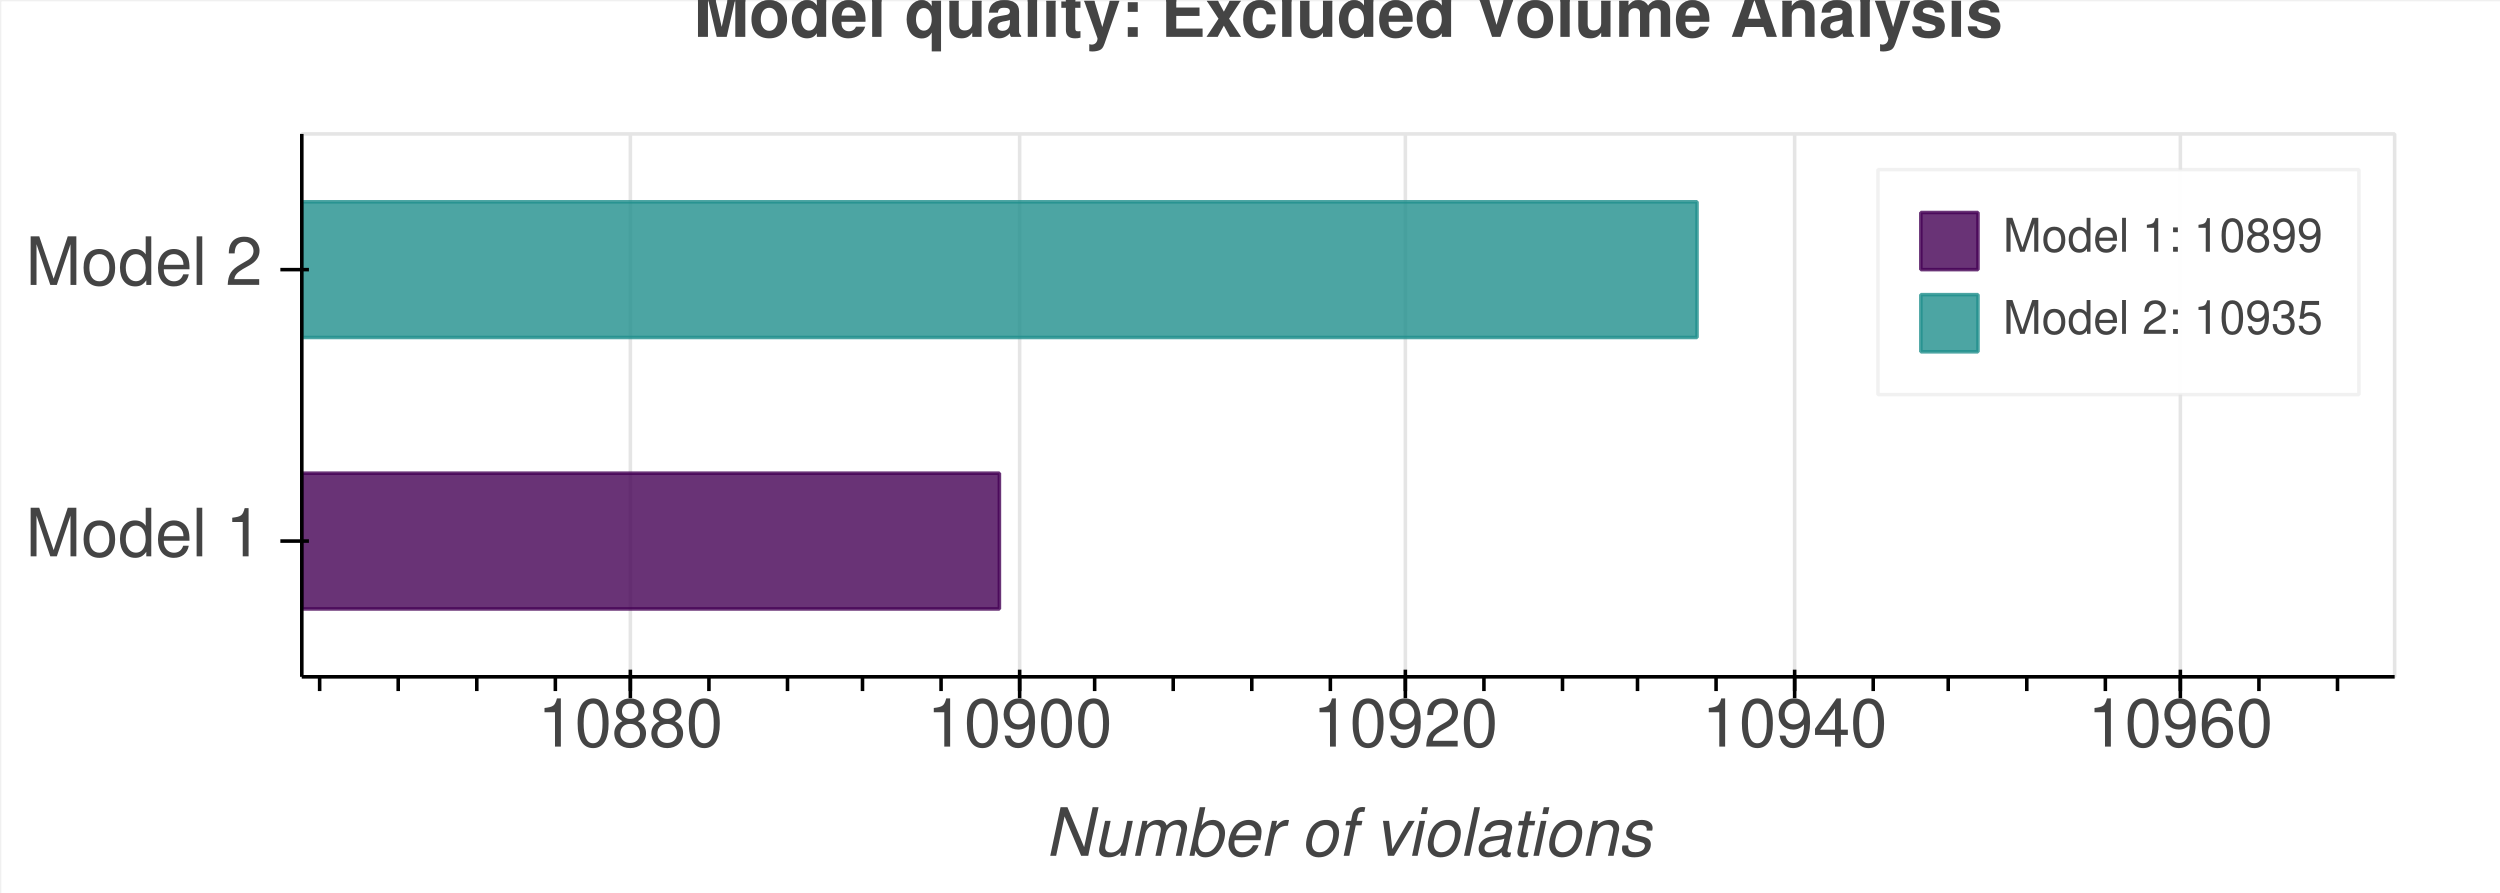
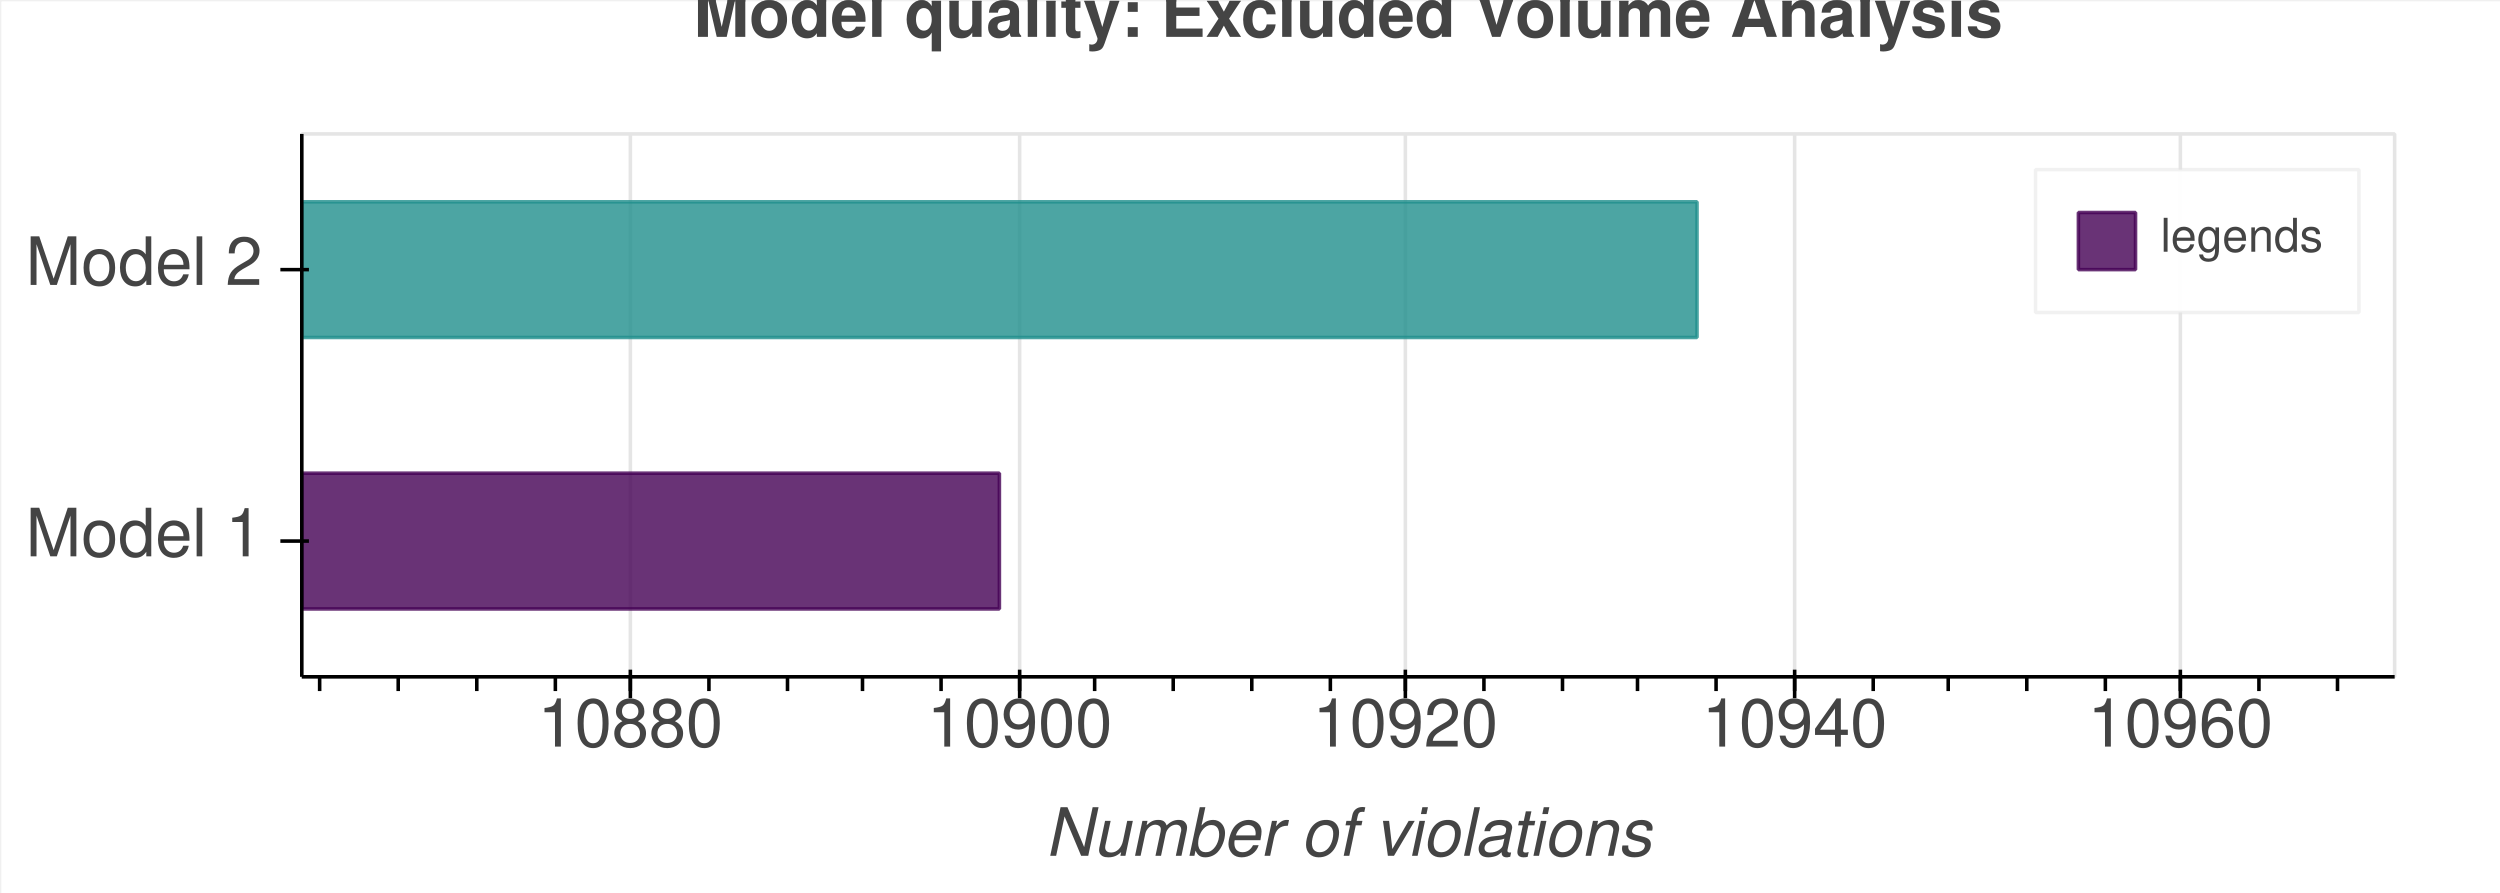
<svg xmlns="http://www.w3.org/2000/svg" version="1.1" width="700" height="250" style="width: 700px; height: 250px;">
  <defs>
-     <clipPath id="kqzrpSqbivBe">
-       <path fill="none" stroke="none" d=" M 84 37 L 670 37 L 670 189 L 84 189 L 84 37 Z" />
-     </clipPath>
-     <clipPath id="mWIXLydiXunk">
-       <path fill="none" stroke="none" d=" M 84 37 L 670 37 L 670 189 L 84 189 L 84 37 Z" />
-     </clipPath>
-     <clipPath id="AWebsFzgCOee">
-       <path fill="none" stroke="none" d=" M 84 37 L 670 37 L 670 189 L 84 189 L 84 37 Z" />
-     </clipPath>
-     <clipPath id="DNFREVlGoSsA">
-       <path fill="none" stroke="none" d=" M 84 37 L 670 37 L 670 189 L 84 189 L 84 37 Z" />
-     </clipPath>
-     <clipPath id="vtfzbglSHZWM">
-       <path fill="none" stroke="none" d=" M 84 37 L 670 37 L 670 189 L 84 189 L 84 37 Z" />
-     </clipPath>
-     <clipPath id="PytKRrSKchup">
-       <path fill="none" stroke="none" d=" M 84 37 L 670 37 L 670 189 L 84 189 L 84 37 Z" />
-     </clipPath>
-     <clipPath id="bBZMqpOIeSnl">
-       <path fill="none" stroke="none" d=" M 84 37 L 670 37 L 670 189 L 84 189 L 84 37 Z" />
-     </clipPath>
-     <clipPath id="bilTErbkoVwu">
-       <path fill="none" stroke="none" d=" M 84 37 L 670 37 L 670 189 L 84 189 L 84 37 Z" />
-     </clipPath>
-     <clipPath id="pTokcAaAMxFz">
-       <path fill="none" stroke="none" d=" M 84 37 L 670 37 L 670 189 L 84 189 L 84 37 Z" />
-     </clipPath>
-     <clipPath id="DEuqsFdldVgZ">
+     <clipPath id="lpcSBJcHBlcf">
+       <path fill="none" stroke="none" d=" M 84 37 L 670 37 L 670 189 L 84 189 L 84 37 Z" />
+     </clipPath>
+     <clipPath id="VymyxUoCtRSD">
+       <path fill="none" stroke="none" d=" M 84 37 L 670 37 L 670 189 L 84 189 L 84 37 Z" />
+     </clipPath>
+     <clipPath id="MoTvBtppRBAJ">
+       <path fill="none" stroke="none" d=" M 84 37 L 670 37 L 670 189 L 84 189 L 84 37 Z" />
+     </clipPath>
+     <clipPath id="OHQmcTrCiOmK">
+       <path fill="none" stroke="none" d=" M 84 37 L 670 37 L 670 189 L 84 189 L 84 37 Z" />
+     </clipPath>
+     <clipPath id="DiVbdbNByrhi">
+       <path fill="none" stroke="none" d=" M 84 37 L 670 37 L 670 189 L 84 189 L 84 37 Z" />
+     </clipPath>
+     <clipPath id="xkhIHQWfyzNg">
+       <path fill="none" stroke="none" d=" M 84 37 L 670 37 L 670 189 L 84 189 L 84 37 Z" />
+     </clipPath>
+     <clipPath id="TbTfiJmDyGOI">
+       <path fill="none" stroke="none" d=" M 84 37 L 670 37 L 670 189 L 84 189 L 84 37 Z" />
+     </clipPath>
+     <clipPath id="FnfmMIpgbhhg">
+       <path fill="none" stroke="none" d=" M 84 37 L 670 37 L 670 189 L 84 189 L 84 37 Z" />
+     </clipPath>
+     <clipPath id="SSoLVIMLUdAt">
+       <path fill="none" stroke="none" d=" M 84 37 L 670 37 L 670 189 L 84 189 L 84 37 Z" />
+     </clipPath>
+     <clipPath id="rHeKVKRTMKJv">
      <path fill="none" stroke="none" d=" M 84 37 L 670 37 L 670 189 L 84 189 L 84 37 Z" />
    </clipPath>
  </defs>
  <g>
    <g transform="scale(1,1) translate(0.5,0.5)">
      <rect fill="#FFFFFF" stroke="none" x="0" y="0" width="700" height="250" />
      <rect fill="#ffffff" stroke="none" x="0" y="0" width="700" height="250" />
      <rect fill="#FFFFFF" stroke="none" x="84" y="37" width="586" height="152" />
      <rect fill="#ffffff" stroke="none" x="84" y="37" width="586" height="152" />
      <g>
        <rect fill="none" stroke="#e5e5e5" x="84" y="37" width="586" height="152" stroke-linejoin="bevel" stroke-miterlimit="10" />
      </g>
-       <g clip-path="url(#kqzrpSqbivBe)">
+       <g clip-path="url(#lpcSBJcHBlcf)">
        <g>
          <g>
            <path fill="none" stroke="#e5e5e5" paint-order="fill stroke markers" d=" M 176 189 L 176 37" stroke-linejoin="bevel" stroke-miterlimit="10" />
            <path fill="none" stroke="#e5e5e5" paint-order="fill stroke markers" d=" M 285 189 L 285 37" stroke-linejoin="bevel" stroke-miterlimit="10" />
            <path fill="none" stroke="#e5e5e5" paint-order="fill stroke markers" d=" M 393 189 L 393 37" stroke-linejoin="bevel" stroke-miterlimit="10" />
            <path fill="none" stroke="#e5e5e5" paint-order="fill stroke markers" d=" M 502 189 L 502 37" stroke-linejoin="bevel" stroke-miterlimit="10" />
            <path fill="none" stroke="#e5e5e5" paint-order="fill stroke markers" d=" M 610 189 L 610 37" stroke-linejoin="bevel" stroke-miterlimit="10" />
          </g>
        </g>
      </g>
-       <g clip-path="url(#mWIXLydiXunk)">
-         <g>
-           <g />
-         </g>
-       </g>
-       <g clip-path="url(#AWebsFzgCOee)">
+       <g clip-path="url(#VymyxUoCtRSD)">
+         <g>
+           <g />
+         </g>
+       </g>
+       <g clip-path="url(#MoTvBtppRBAJ)">
        <g>
          <g>
            <path fill="none" stroke="none" />
            <path fill="#440154" stroke="none" paint-order="stroke fill markers" d=" M 84 132 L 279.333 132 L 279.333 170 L 84 170 L 84 132 Z" fill-opacity="0.8" />
            <path fill="none" stroke="#440154" paint-order="fill stroke markers" d=" M 84 132 L 279.333 132 L 279.333 170 L 84 170 L 84 132 Z" stroke-linejoin="bevel" stroke-miterlimit="10" stroke-opacity="0.8" />
            <path fill="#208F8C" stroke="none" paint-order="stroke fill markers" d=" M 84 56 L 474.667 56 L 474.667 94 L 84 94 L 84 56 Z" fill-opacity="0.8" />
            <path fill="none" stroke="#208F8C" paint-order="fill stroke markers" d=" M 84 56 L 474.667 56 L 474.667 94 L 84 94 L 84 56 Z" stroke-linejoin="bevel" stroke-miterlimit="10" stroke-opacity="0.8" />
          </g>
        </g>
      </g>
-       <g clip-path="url(#DNFREVlGoSsA)">
-         <g>
-           <g />
-           <g>
-             <path fill="#ffffff" stroke="#e5e5e5" paint-order="fill stroke markers" d=" M 525.333 47 L 660 47 L 660 110 L 525.333 110 L 525.333 47 Z" fill-opacity="0.95" stroke-linejoin="bevel" stroke-miterlimit="10" stroke-opacity="0.5" />
-             <text fill="#444444" stroke="none" font-family="helvetica" font-size="13px" font-style="normal" font-weight="normal" text-decoration="normal" x="560.333" y="67" text-anchor="start" dominant-baseline="central">Model 1: 10899</text>
-             <rect fill="#440154" stroke="none" x="537.333" y="59" width="16" height="16" fill-opacity="0.8" />
-             <path fill="none" stroke="#440154" paint-order="fill stroke markers" d=" M 537.333 59 L 553.333 59 L 553.333 75 L 537.333 75 L 537.333 59 Z" stroke-linejoin="bevel" stroke-miterlimit="10" stroke-opacity="0.8" />
-             <text fill="#444444" stroke="none" font-family="helvetica" font-size="13px" font-style="normal" font-weight="normal" text-decoration="normal" x="560.333" y="90" text-anchor="start" dominant-baseline="central">Model 2: 10935</text>
-             <rect fill="#208F8C" stroke="none" x="537.333" y="82" width="16" height="16" fill-opacity="0.8" />
-             <path fill="none" stroke="#208F8C" paint-order="fill stroke markers" d=" M 537.333 82 L 553.333 82 L 553.333 98 L 537.333 98 L 537.333 82 Z" stroke-linejoin="bevel" stroke-miterlimit="10" stroke-opacity="0.8" />
+       <g clip-path="url(#OHQmcTrCiOmK)">
+         <g>
+           <g />
+           <g>
+             <path fill="#ffffff" stroke="#e5e5e5" paint-order="fill stroke markers" d=" M 569.45 47 L 660 47 L 660 87 L 569.45 87 L 569.45 47 Z" fill-opacity="0.95" stroke-linejoin="bevel" stroke-miterlimit="10" stroke-opacity="0.5" />
+             <text fill="#444444" stroke="none" font-family="helvetica" font-size="13px" font-style="normal" font-weight="normal" text-decoration="normal" x="604.45" y="67" text-anchor="start" dominant-baseline="central">legends</text>
+             <rect fill="#440154" stroke="none" x="581.45" y="59" width="16" height="16" fill-opacity="0.8" />
+             <path fill="none" stroke="#440154" paint-order="fill stroke markers" d=" M 581.45 59 L 597.45 59 L 597.45 75 L 581.45 75 L 581.45 59 Z" stroke-linejoin="bevel" stroke-miterlimit="10" stroke-opacity="0.8" />
          </g>
        </g>
      </g>
      <g>
        <g fill="#444444">
          <path fill="" stroke="none" d="" />
          <g transform="translate(377,5)">
            <path fill="none" stroke="none" />
            <text fill="" stroke="none" font-family="helvetica" font-size="14pt" font-style="normal" font-weight="bold" text-decoration="normal" x="0" y="0" text-anchor="middle" dominant-baseline="text-before-edge">Model quality: Excluded Volume Analysis</text>
          </g>
        </g>
      </g>
      <g />
      <g>
        <g fill="#444444">
          <path fill="none" stroke="black" paint-order="fill stroke markers" d=" M 84 189 L 670 189" stroke-linejoin="bevel" stroke-miterlimit="10" />
          <path fill="none" stroke="black" paint-order="fill stroke markers" d=" M 176 195 L 176 187" stroke-linejoin="bevel" stroke-miterlimit="10" />
          <path fill="none" stroke="black" paint-order="fill stroke markers" d=" M 285 195 L 285 187" stroke-linejoin="bevel" stroke-miterlimit="10" />
          <path fill="none" stroke="black" paint-order="fill stroke markers" d=" M 393 195 L 393 187" stroke-linejoin="bevel" stroke-miterlimit="10" />
          <path fill="none" stroke="black" paint-order="fill stroke markers" d=" M 502 195 L 502 187" stroke-linejoin="bevel" stroke-miterlimit="10" />
          <path fill="none" stroke="black" paint-order="fill stroke markers" d=" M 610 195 L 610 187" stroke-linejoin="bevel" stroke-miterlimit="10" />
          <path fill="none" stroke="black" paint-order="fill stroke markers" d=" M 155 193 L 155 189" stroke-linejoin="bevel" stroke-miterlimit="10" />
          <path fill="none" stroke="black" paint-order="fill stroke markers" d=" M 133 193 L 133 189" stroke-linejoin="bevel" stroke-miterlimit="10" />
          <path fill="none" stroke="black" paint-order="fill stroke markers" d=" M 111 193 L 111 189" stroke-linejoin="bevel" stroke-miterlimit="10" />
          <path fill="none" stroke="black" paint-order="fill stroke markers" d=" M 89 193 L 89 189" stroke-linejoin="bevel" stroke-miterlimit="10" />
          <path fill="none" stroke="black" paint-order="fill stroke markers" d=" M 176 193 L 176 189" stroke-linejoin="bevel" stroke-miterlimit="10" />
          <path fill="none" stroke="black" paint-order="fill stroke markers" d=" M 198 193 L 198 189" stroke-linejoin="bevel" stroke-miterlimit="10" />
          <path fill="none" stroke="black" paint-order="fill stroke markers" d=" M 220 193 L 220 189" stroke-linejoin="bevel" stroke-miterlimit="10" />
          <path fill="none" stroke="black" paint-order="fill stroke markers" d=" M 241 193 L 241 189" stroke-linejoin="bevel" stroke-miterlimit="10" />
          <path fill="none" stroke="black" paint-order="fill stroke markers" d=" M 263 193 L 263 189" stroke-linejoin="bevel" stroke-miterlimit="10" />
          <path fill="none" stroke="black" paint-order="fill stroke markers" d=" M 285 193 L 285 189" stroke-linejoin="bevel" stroke-miterlimit="10" />
          <path fill="none" stroke="black" paint-order="fill stroke markers" d=" M 306 193 L 306 189" stroke-linejoin="bevel" stroke-miterlimit="10" />
          <path fill="none" stroke="black" paint-order="fill stroke markers" d=" M 328 193 L 328 189" stroke-linejoin="bevel" stroke-miterlimit="10" />
          <path fill="none" stroke="black" paint-order="fill stroke markers" d=" M 350 193 L 350 189" stroke-linejoin="bevel" stroke-miterlimit="10" />
          <path fill="none" stroke="black" paint-order="fill stroke markers" d=" M 372 193 L 372 189" stroke-linejoin="bevel" stroke-miterlimit="10" />
          <path fill="none" stroke="black" paint-order="fill stroke markers" d=" M 393 193 L 393 189" stroke-linejoin="bevel" stroke-miterlimit="10" />
          <path fill="none" stroke="black" paint-order="fill stroke markers" d=" M 415 193 L 415 189" stroke-linejoin="bevel" stroke-miterlimit="10" />
          <path fill="none" stroke="black" paint-order="fill stroke markers" d=" M 437 193 L 437 189" stroke-linejoin="bevel" stroke-miterlimit="10" />
          <path fill="none" stroke="black" paint-order="fill stroke markers" d=" M 458 193 L 458 189" stroke-linejoin="bevel" stroke-miterlimit="10" />
          <path fill="none" stroke="black" paint-order="fill stroke markers" d=" M 480 193 L 480 189" stroke-linejoin="bevel" stroke-miterlimit="10" />
          <path fill="none" stroke="black" paint-order="fill stroke markers" d=" M 502 193 L 502 189" stroke-linejoin="bevel" stroke-miterlimit="10" />
          <path fill="none" stroke="black" paint-order="fill stroke markers" d=" M 524 193 L 524 189" stroke-linejoin="bevel" stroke-miterlimit="10" />
          <path fill="none" stroke="black" paint-order="fill stroke markers" d=" M 545 193 L 545 189" stroke-linejoin="bevel" stroke-miterlimit="10" />
          <path fill="none" stroke="black" paint-order="fill stroke markers" d=" M 567 193 L 567 189" stroke-linejoin="bevel" stroke-miterlimit="10" />
          <path fill="none" stroke="black" paint-order="fill stroke markers" d=" M 589 193 L 589 189" stroke-linejoin="bevel" stroke-miterlimit="10" />
          <path fill="none" stroke="black" paint-order="fill stroke markers" d=" M 610 193 L 610 189" stroke-linejoin="bevel" stroke-miterlimit="10" />
          <path fill="none" stroke="black" paint-order="fill stroke markers" d=" M 632 193 L 632 189" stroke-linejoin="bevel" stroke-miterlimit="10" />
          <path fill="" stroke="black" paint-order="fill stroke markers" d=" M 654 193 L 654 189" stroke-linejoin="bevel" stroke-miterlimit="10" />
          <g transform="translate(176,200) rotate(0,0,0)">
            <text fill="" stroke="none" font-family="helvetica" font-size="14pt" font-style="normal" font-weight="normal" text-decoration="normal" x="0" y="0" text-anchor="middle" dominant-baseline="hanging">10880</text>
            <g transform="rotate(0,0,0) translate(-176,-200) translate(285,200) rotate(0,0,0)">
              <text fill="" stroke="none" font-family="helvetica" font-size="14pt" font-style="normal" font-weight="normal" text-decoration="normal" x="0" y="0" text-anchor="middle" dominant-baseline="hanging">10900</text>
              <g transform="rotate(0,0,0) translate(-285,-200) translate(393,200) rotate(0,0,0)">
                <text fill="" stroke="none" font-family="helvetica" font-size="14pt" font-style="normal" font-weight="normal" text-decoration="normal" x="0" y="0" text-anchor="middle" dominant-baseline="hanging">10920</text>
                <g transform="rotate(0,0,0) translate(-393,-200) translate(502,200) rotate(0,0,0)">
                  <text fill="" stroke="none" font-family="helvetica" font-size="14pt" font-style="normal" font-weight="normal" text-decoration="normal" x="0" y="0" text-anchor="middle" dominant-baseline="hanging">10940</text>
                  <g transform="rotate(0,0,0) translate(-502,-200) translate(610,200) rotate(0,0,0)">
                    <text fill="" stroke="none" font-family="helvetica" font-size="14pt" font-style="normal" font-weight="normal" text-decoration="normal" x="0" y="0" text-anchor="middle" dominant-baseline="hanging">10960</text>
                    <g transform="rotate(0,0,0) translate(-610,-200) translate(377,227) rotate(0,0,0)">
                      <text fill="" stroke="none" font-family="helvetica" font-size="14pt" font-style="italic" font-weight="normal" text-decoration="normal" x="0" y="0" text-anchor="middle" dominant-baseline="hanging">Number of violations</text>
                      <g transform="rotate(0,0,0) translate(-377,-227)" />
                    </g>
                  </g>
                </g>
              </g>
            </g>
          </g>
        </g>
      </g>
      <g>
        <g fill="#444444">
          <path fill="none" stroke="black" paint-order="fill stroke markers" d=" M 84 189 L 84 37" stroke-linejoin="bevel" stroke-miterlimit="10" />
          <path fill="none" stroke="black" paint-order="fill stroke markers" d=" M 78 151 L 86 151" stroke-linejoin="bevel" stroke-miterlimit="10" />
          <path fill="" stroke="black" paint-order="fill stroke markers" d=" M 78 75 L 86 75" stroke-linejoin="bevel" stroke-miterlimit="10" />
          <g transform="translate(73,151) rotate(0,0,0)">
            <text fill="" stroke="none" font-family="helvetica" font-size="14pt" font-style="normal" font-weight="normal" text-decoration="normal" x="0" y="0" text-anchor="end" dominant-baseline="central">Model 1</text>
            <g transform="rotate(0,0,0) translate(-73,-151) translate(73,75) rotate(0,0,0)">
              <text fill="" stroke="none" font-family="helvetica" font-size="14pt" font-style="normal" font-weight="normal" text-decoration="normal" x="0" y="0" text-anchor="end" dominant-baseline="central">Model 2</text>
              <g transform="rotate(0,0,0) translate(-73,-75)" />
            </g>
          </g>
        </g>
      </g>
-       <g clip-path="url(#vtfzbglSHZWM)">
+       <g clip-path="url(#DiVbdbNByrhi)">
        <g />
      </g>
    </g>
    <g transform="scale(1,1) translate(0.5,0.5)">
      <rect fill="#FFFFFF" stroke="none" x="0" y="0" width="700" height="250" />
      <rect fill="#ffffff" stroke="none" x="0" y="0" width="700" height="250" />
      <rect fill="#FFFFFF" stroke="none" x="84" y="37" width="586" height="152" />
      <rect fill="#ffffff" stroke="none" x="84" y="37" width="586" height="152" />
      <g>
        <rect fill="none" stroke="#e5e5e5" x="84" y="37" width="586" height="152" stroke-linejoin="bevel" stroke-miterlimit="10" />
      </g>
-       <g clip-path="url(#PytKRrSKchup)">
+       <g clip-path="url(#xkhIHQWfyzNg)">
        <g>
          <g>
            <path fill="none" stroke="#e5e5e5" paint-order="fill stroke markers" d=" M 176 189 L 176 37" stroke-linejoin="bevel" stroke-miterlimit="10" />
            <path fill="none" stroke="#e5e5e5" paint-order="fill stroke markers" d=" M 285 189 L 285 37" stroke-linejoin="bevel" stroke-miterlimit="10" />
            <path fill="none" stroke="#e5e5e5" paint-order="fill stroke markers" d=" M 393 189 L 393 37" stroke-linejoin="bevel" stroke-miterlimit="10" />
            <path fill="none" stroke="#e5e5e5" paint-order="fill stroke markers" d=" M 502 189 L 502 37" stroke-linejoin="bevel" stroke-miterlimit="10" />
            <path fill="none" stroke="#e5e5e5" paint-order="fill stroke markers" d=" M 610 189 L 610 37" stroke-linejoin="bevel" stroke-miterlimit="10" />
          </g>
        </g>
      </g>
-       <g clip-path="url(#bBZMqpOIeSnl)">
-         <g>
-           <g />
-         </g>
-       </g>
-       <g clip-path="url(#bilTErbkoVwu)">
+       <g clip-path="url(#TbTfiJmDyGOI)">
+         <g>
+           <g />
+         </g>
+       </g>
+       <g clip-path="url(#FnfmMIpgbhhg)">
        <g>
          <g>
            <path fill="none" stroke="none" />
            <path fill="#440154" stroke="none" paint-order="stroke fill markers" d=" M 84 132 L 279.333 132 L 279.333 170 L 84 170 L 84 132 Z" fill-opacity="0.8" />
            <path fill="none" stroke="#440154" paint-order="fill stroke markers" d=" M 84 132 L 279.333 132 L 279.333 170 L 84 170 L 84 132 Z" stroke-linejoin="bevel" stroke-miterlimit="10" stroke-opacity="0.8" />
            <path fill="#208F8C" stroke="none" paint-order="stroke fill markers" d=" M 84 56 L 474.667 56 L 474.667 94 L 84 94 L 84 56 Z" fill-opacity="0.8" />
            <path fill="none" stroke="#208F8C" paint-order="fill stroke markers" d=" M 84 56 L 474.667 56 L 474.667 94 L 84 94 L 84 56 Z" stroke-linejoin="bevel" stroke-miterlimit="10" stroke-opacity="0.8" />
          </g>
        </g>
      </g>
-       <g clip-path="url(#pTokcAaAMxFz)">
-         <g>
-           <g />
-           <g>
-             <path fill="#ffffff" stroke="#e5e5e5" paint-order="fill stroke markers" d=" M 525.333 47 L 660 47 L 660 110 L 525.333 110 L 525.333 47 Z" fill-opacity="0.95" stroke-linejoin="bevel" stroke-miterlimit="10" stroke-opacity="0.5" />
-             <text fill="#444444" stroke="none" font-family="helvetica" font-size="13px" font-style="normal" font-weight="normal" text-decoration="normal" x="560.333" y="67" text-anchor="start" dominant-baseline="central">Model 1: 10899</text>
-             <rect fill="#440154" stroke="none" x="537.333" y="59" width="16" height="16" fill-opacity="0.8" />
-             <path fill="none" stroke="#440154" paint-order="fill stroke markers" d=" M 537.333 59 L 553.333 59 L 553.333 75 L 537.333 75 L 537.333 59 Z" stroke-linejoin="bevel" stroke-miterlimit="10" stroke-opacity="0.8" />
-             <text fill="#444444" stroke="none" font-family="helvetica" font-size="13px" font-style="normal" font-weight="normal" text-decoration="normal" x="560.333" y="90" text-anchor="start" dominant-baseline="central">Model 2: 10935</text>
-             <rect fill="#208F8C" stroke="none" x="537.333" y="82" width="16" height="16" fill-opacity="0.8" />
-             <path fill="none" stroke="#208F8C" paint-order="fill stroke markers" d=" M 537.333 82 L 553.333 82 L 553.333 98 L 537.333 98 L 537.333 82 Z" stroke-linejoin="bevel" stroke-miterlimit="10" stroke-opacity="0.8" />
+       <g clip-path="url(#SSoLVIMLUdAt)">
+         <g>
+           <g />
+           <g>
+             <path fill="#ffffff" stroke="#e5e5e5" paint-order="fill stroke markers" d=" M 569.45 47 L 660 47 L 660 87 L 569.45 87 L 569.45 47 Z" fill-opacity="0.95" stroke-linejoin="bevel" stroke-miterlimit="10" stroke-opacity="0.5" />
+             <text fill="#444444" stroke="none" font-family="helvetica" font-size="13px" font-style="normal" font-weight="normal" text-decoration="normal" x="604.45" y="67" text-anchor="start" dominant-baseline="central">legends</text>
+             <rect fill="#440154" stroke="none" x="581.45" y="59" width="16" height="16" fill-opacity="0.8" />
+             <path fill="none" stroke="#440154" paint-order="fill stroke markers" d=" M 581.45 59 L 597.45 59 L 597.45 75 L 581.45 75 L 581.45 59 Z" stroke-linejoin="bevel" stroke-miterlimit="10" stroke-opacity="0.8" />
          </g>
        </g>
      </g>
      <g>
        <g fill="#444444">
          <path fill="" stroke="none" d="" />
          <g transform="translate(377,5)">
            <path fill="none" stroke="none" />
            <text fill="" stroke="none" font-family="helvetica" font-size="14pt" font-style="normal" font-weight="bold" text-decoration="normal" x="0" y="0" text-anchor="middle" dominant-baseline="text-before-edge">Model quality: Excluded Volume Analysis</text>
          </g>
        </g>
      </g>
      <g />
      <g>
        <g fill="#444444">
          <path fill="none" stroke="black" paint-order="fill stroke markers" d=" M 84 189 L 670 189" stroke-linejoin="bevel" stroke-miterlimit="10" />
          <path fill="none" stroke="black" paint-order="fill stroke markers" d=" M 176 195 L 176 187" stroke-linejoin="bevel" stroke-miterlimit="10" />
          <path fill="none" stroke="black" paint-order="fill stroke markers" d=" M 285 195 L 285 187" stroke-linejoin="bevel" stroke-miterlimit="10" />
          <path fill="none" stroke="black" paint-order="fill stroke markers" d=" M 393 195 L 393 187" stroke-linejoin="bevel" stroke-miterlimit="10" />
          <path fill="none" stroke="black" paint-order="fill stroke markers" d=" M 502 195 L 502 187" stroke-linejoin="bevel" stroke-miterlimit="10" />
          <path fill="none" stroke="black" paint-order="fill stroke markers" d=" M 610 195 L 610 187" stroke-linejoin="bevel" stroke-miterlimit="10" />
          <path fill="none" stroke="black" paint-order="fill stroke markers" d=" M 155 193 L 155 189" stroke-linejoin="bevel" stroke-miterlimit="10" />
          <path fill="none" stroke="black" paint-order="fill stroke markers" d=" M 133 193 L 133 189" stroke-linejoin="bevel" stroke-miterlimit="10" />
          <path fill="none" stroke="black" paint-order="fill stroke markers" d=" M 111 193 L 111 189" stroke-linejoin="bevel" stroke-miterlimit="10" />
          <path fill="none" stroke="black" paint-order="fill stroke markers" d=" M 89 193 L 89 189" stroke-linejoin="bevel" stroke-miterlimit="10" />
          <path fill="none" stroke="black" paint-order="fill stroke markers" d=" M 176 193 L 176 189" stroke-linejoin="bevel" stroke-miterlimit="10" />
          <path fill="none" stroke="black" paint-order="fill stroke markers" d=" M 198 193 L 198 189" stroke-linejoin="bevel" stroke-miterlimit="10" />
          <path fill="none" stroke="black" paint-order="fill stroke markers" d=" M 220 193 L 220 189" stroke-linejoin="bevel" stroke-miterlimit="10" />
          <path fill="none" stroke="black" paint-order="fill stroke markers" d=" M 241 193 L 241 189" stroke-linejoin="bevel" stroke-miterlimit="10" />
          <path fill="none" stroke="black" paint-order="fill stroke markers" d=" M 263 193 L 263 189" stroke-linejoin="bevel" stroke-miterlimit="10" />
          <path fill="none" stroke="black" paint-order="fill stroke markers" d=" M 285 193 L 285 189" stroke-linejoin="bevel" stroke-miterlimit="10" />
          <path fill="none" stroke="black" paint-order="fill stroke markers" d=" M 306 193 L 306 189" stroke-linejoin="bevel" stroke-miterlimit="10" />
          <path fill="none" stroke="black" paint-order="fill stroke markers" d=" M 328 193 L 328 189" stroke-linejoin="bevel" stroke-miterlimit="10" />
          <path fill="none" stroke="black" paint-order="fill stroke markers" d=" M 350 193 L 350 189" stroke-linejoin="bevel" stroke-miterlimit="10" />
          <path fill="none" stroke="black" paint-order="fill stroke markers" d=" M 372 193 L 372 189" stroke-linejoin="bevel" stroke-miterlimit="10" />
          <path fill="none" stroke="black" paint-order="fill stroke markers" d=" M 393 193 L 393 189" stroke-linejoin="bevel" stroke-miterlimit="10" />
          <path fill="none" stroke="black" paint-order="fill stroke markers" d=" M 415 193 L 415 189" stroke-linejoin="bevel" stroke-miterlimit="10" />
          <path fill="none" stroke="black" paint-order="fill stroke markers" d=" M 437 193 L 437 189" stroke-linejoin="bevel" stroke-miterlimit="10" />
          <path fill="none" stroke="black" paint-order="fill stroke markers" d=" M 458 193 L 458 189" stroke-linejoin="bevel" stroke-miterlimit="10" />
          <path fill="none" stroke="black" paint-order="fill stroke markers" d=" M 480 193 L 480 189" stroke-linejoin="bevel" stroke-miterlimit="10" />
          <path fill="none" stroke="black" paint-order="fill stroke markers" d=" M 502 193 L 502 189" stroke-linejoin="bevel" stroke-miterlimit="10" />
          <path fill="none" stroke="black" paint-order="fill stroke markers" d=" M 524 193 L 524 189" stroke-linejoin="bevel" stroke-miterlimit="10" />
          <path fill="none" stroke="black" paint-order="fill stroke markers" d=" M 545 193 L 545 189" stroke-linejoin="bevel" stroke-miterlimit="10" />
          <path fill="none" stroke="black" paint-order="fill stroke markers" d=" M 567 193 L 567 189" stroke-linejoin="bevel" stroke-miterlimit="10" />
          <path fill="none" stroke="black" paint-order="fill stroke markers" d=" M 589 193 L 589 189" stroke-linejoin="bevel" stroke-miterlimit="10" />
          <path fill="none" stroke="black" paint-order="fill stroke markers" d=" M 610 193 L 610 189" stroke-linejoin="bevel" stroke-miterlimit="10" />
          <path fill="none" stroke="black" paint-order="fill stroke markers" d=" M 632 193 L 632 189" stroke-linejoin="bevel" stroke-miterlimit="10" />
          <path fill="" stroke="black" paint-order="fill stroke markers" d=" M 654 193 L 654 189" stroke-linejoin="bevel" stroke-miterlimit="10" />
          <g transform="translate(176,200) rotate(0,0,0)">
            <text fill="" stroke="none" font-family="helvetica" font-size="14pt" font-style="normal" font-weight="normal" text-decoration="normal" x="0" y="0" text-anchor="middle" dominant-baseline="hanging">10880</text>
            <g transform="rotate(0,0,0) translate(-176,-200) translate(285,200) rotate(0,0,0)">
              <text fill="" stroke="none" font-family="helvetica" font-size="14pt" font-style="normal" font-weight="normal" text-decoration="normal" x="0" y="0" text-anchor="middle" dominant-baseline="hanging">10900</text>
              <g transform="rotate(0,0,0) translate(-285,-200) translate(393,200) rotate(0,0,0)">
                <text fill="" stroke="none" font-family="helvetica" font-size="14pt" font-style="normal" font-weight="normal" text-decoration="normal" x="0" y="0" text-anchor="middle" dominant-baseline="hanging">10920</text>
                <g transform="rotate(0,0,0) translate(-393,-200) translate(502,200) rotate(0,0,0)">
                  <text fill="" stroke="none" font-family="helvetica" font-size="14pt" font-style="normal" font-weight="normal" text-decoration="normal" x="0" y="0" text-anchor="middle" dominant-baseline="hanging">10940</text>
                  <g transform="rotate(0,0,0) translate(-502,-200) translate(610,200) rotate(0,0,0)">
                    <text fill="" stroke="none" font-family="helvetica" font-size="14pt" font-style="normal" font-weight="normal" text-decoration="normal" x="0" y="0" text-anchor="middle" dominant-baseline="hanging">10960</text>
                    <g transform="rotate(0,0,0) translate(-610,-200) translate(377,227) rotate(0,0,0)">
                      <text fill="" stroke="none" font-family="helvetica" font-size="14pt" font-style="italic" font-weight="normal" text-decoration="normal" x="0" y="0" text-anchor="middle" dominant-baseline="hanging">Number of violations</text>
                      <g transform="rotate(0,0,0) translate(-377,-227)" />
                    </g>
                  </g>
                </g>
              </g>
            </g>
          </g>
        </g>
      </g>
      <g>
        <g fill="#444444">
          <path fill="none" stroke="black" paint-order="fill stroke markers" d=" M 84 189 L 84 37" stroke-linejoin="bevel" stroke-miterlimit="10" />
          <path fill="none" stroke="black" paint-order="fill stroke markers" d=" M 78 151 L 86 151" stroke-linejoin="bevel" stroke-miterlimit="10" />
          <path fill="" stroke="black" paint-order="fill stroke markers" d=" M 78 75 L 86 75" stroke-linejoin="bevel" stroke-miterlimit="10" />
          <g transform="translate(73,151) rotate(0,0,0)">
            <text fill="" stroke="none" font-family="helvetica" font-size="14pt" font-style="normal" font-weight="normal" text-decoration="normal" x="0" y="0" text-anchor="end" dominant-baseline="central">Model 1</text>
            <g transform="rotate(0,0,0) translate(-73,-151) translate(73,75) rotate(0,0,0)">
              <text fill="" stroke="none" font-family="helvetica" font-size="14pt" font-style="normal" font-weight="normal" text-decoration="normal" x="0" y="0" text-anchor="end" dominant-baseline="central">Model 2</text>
              <g transform="rotate(0,0,0) translate(-73,-75)" />
            </g>
          </g>
        </g>
      </g>
-       <g clip-path="url(#DEuqsFdldVgZ)">
+       <g clip-path="url(#rHeKVKRTMKJv)">
        <g />
      </g>
    </g>
  </g>
</svg>
